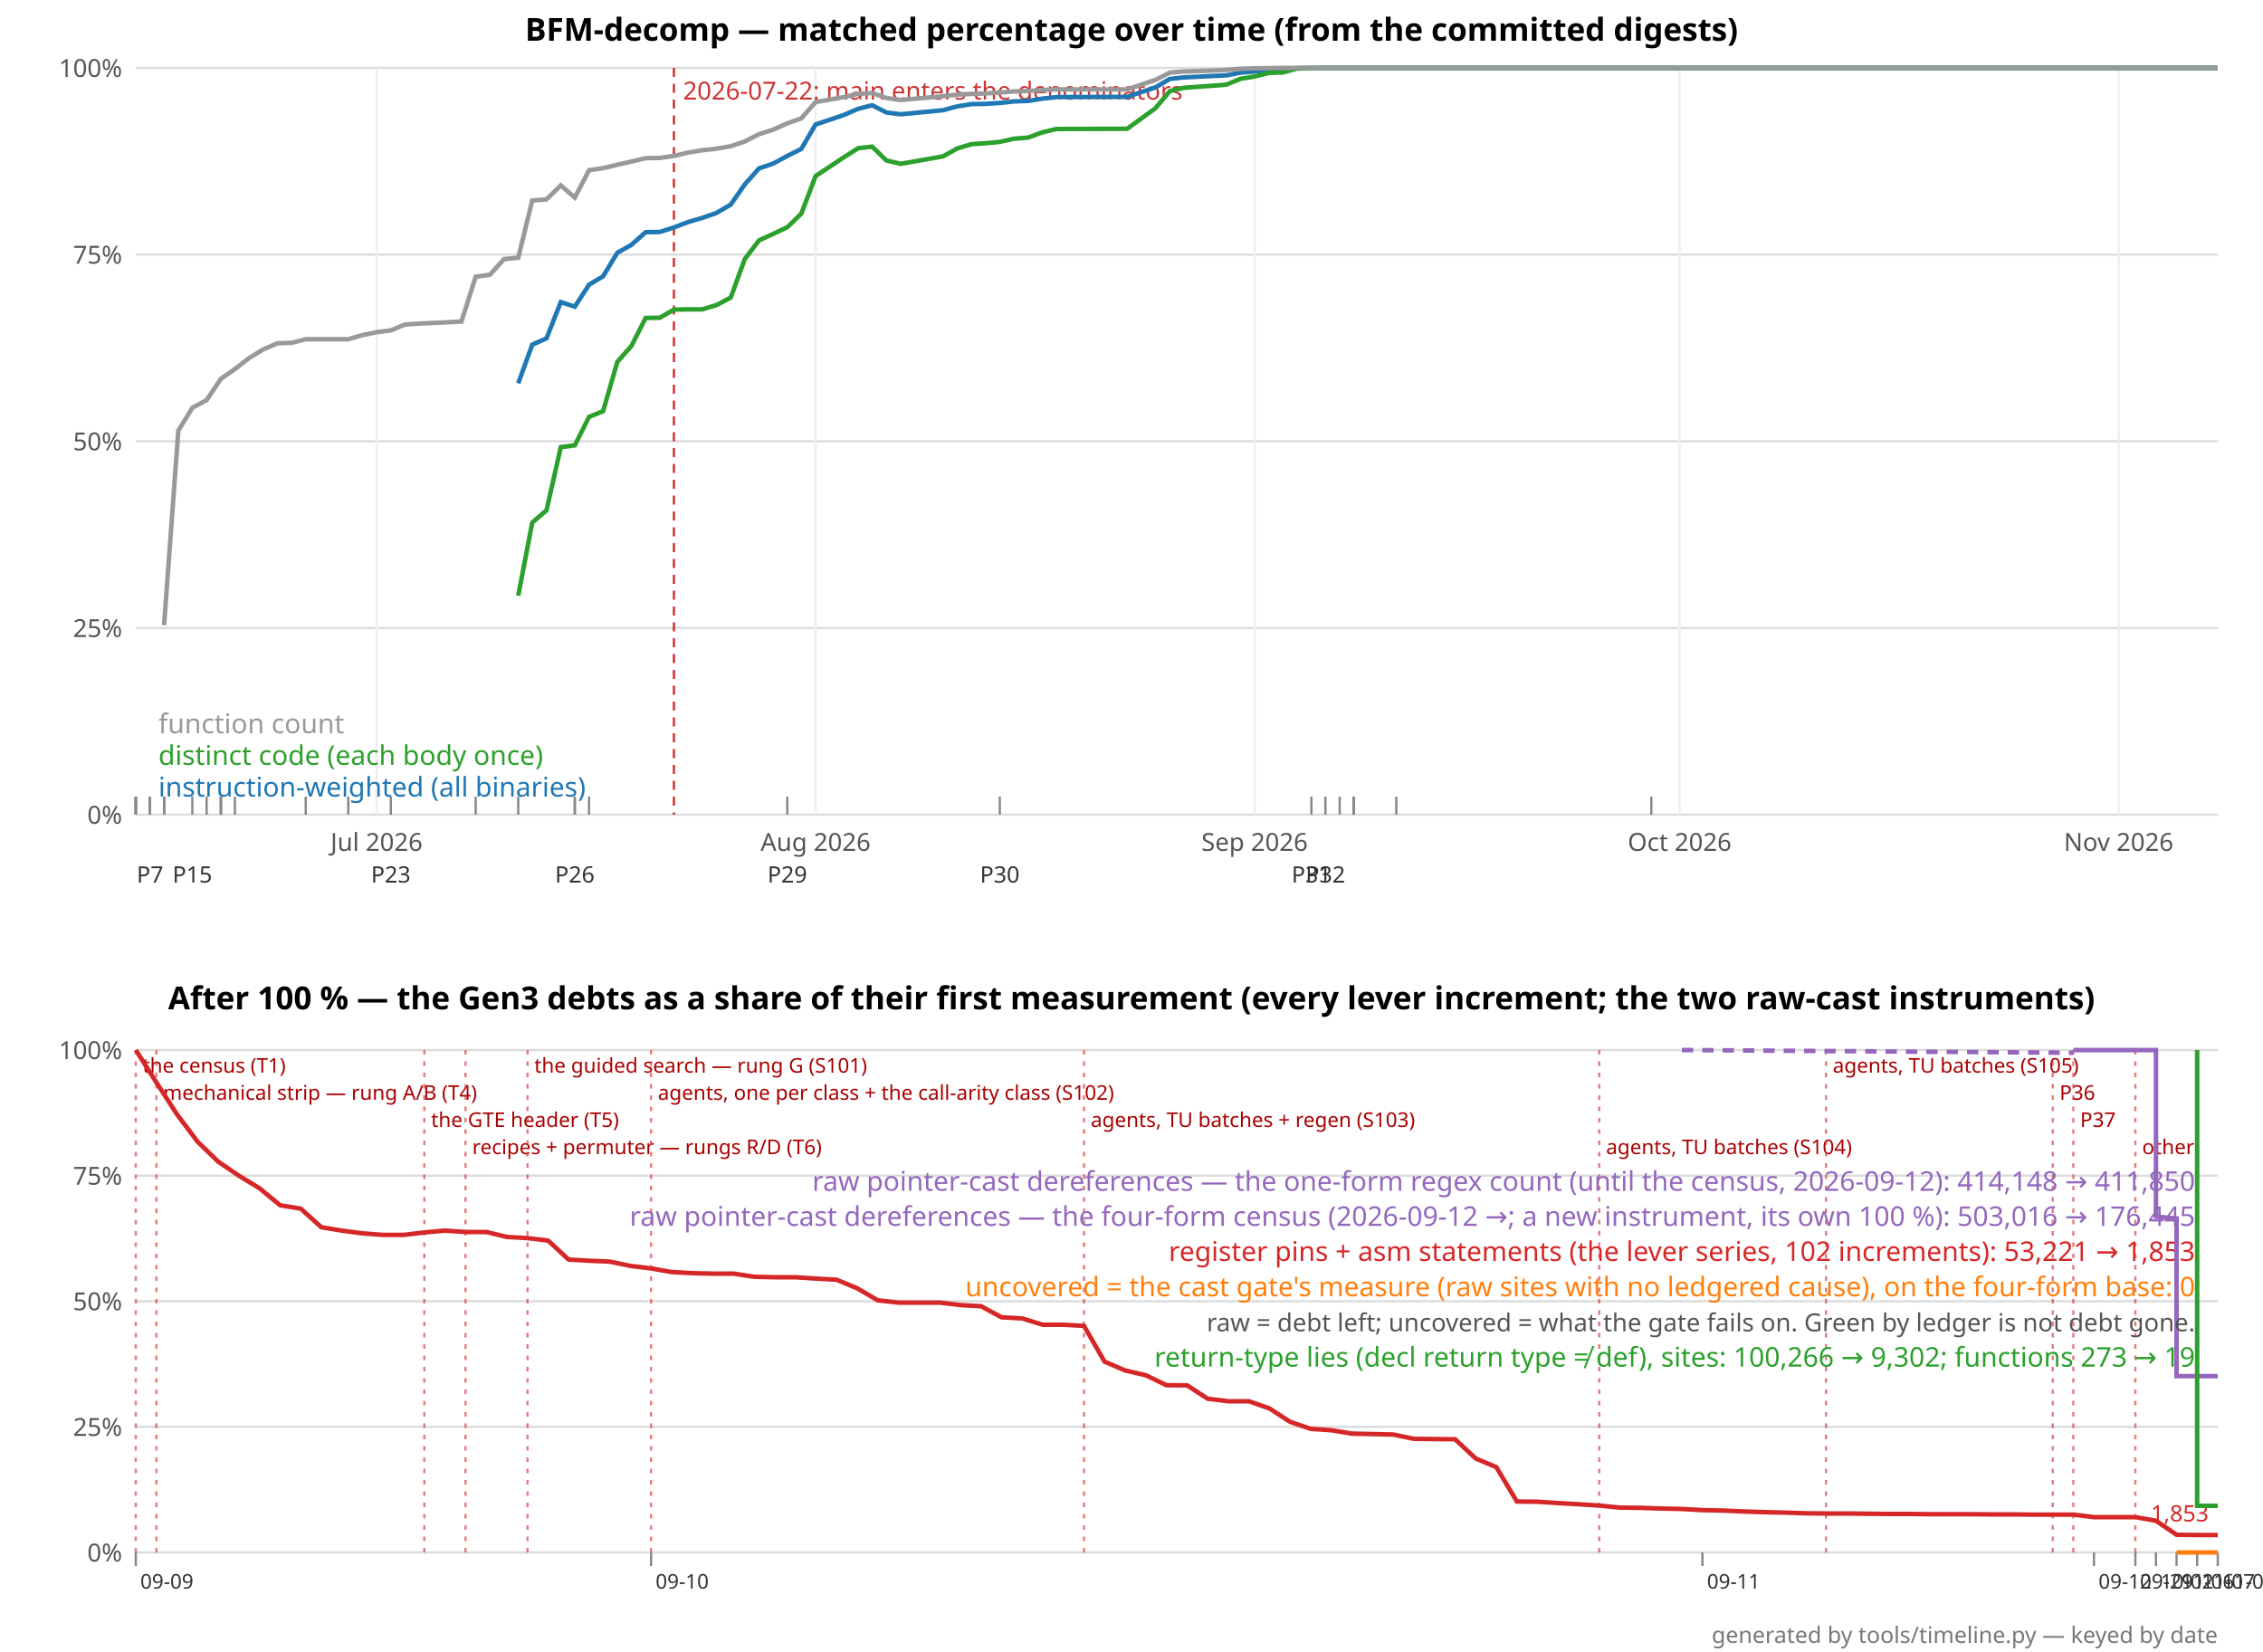
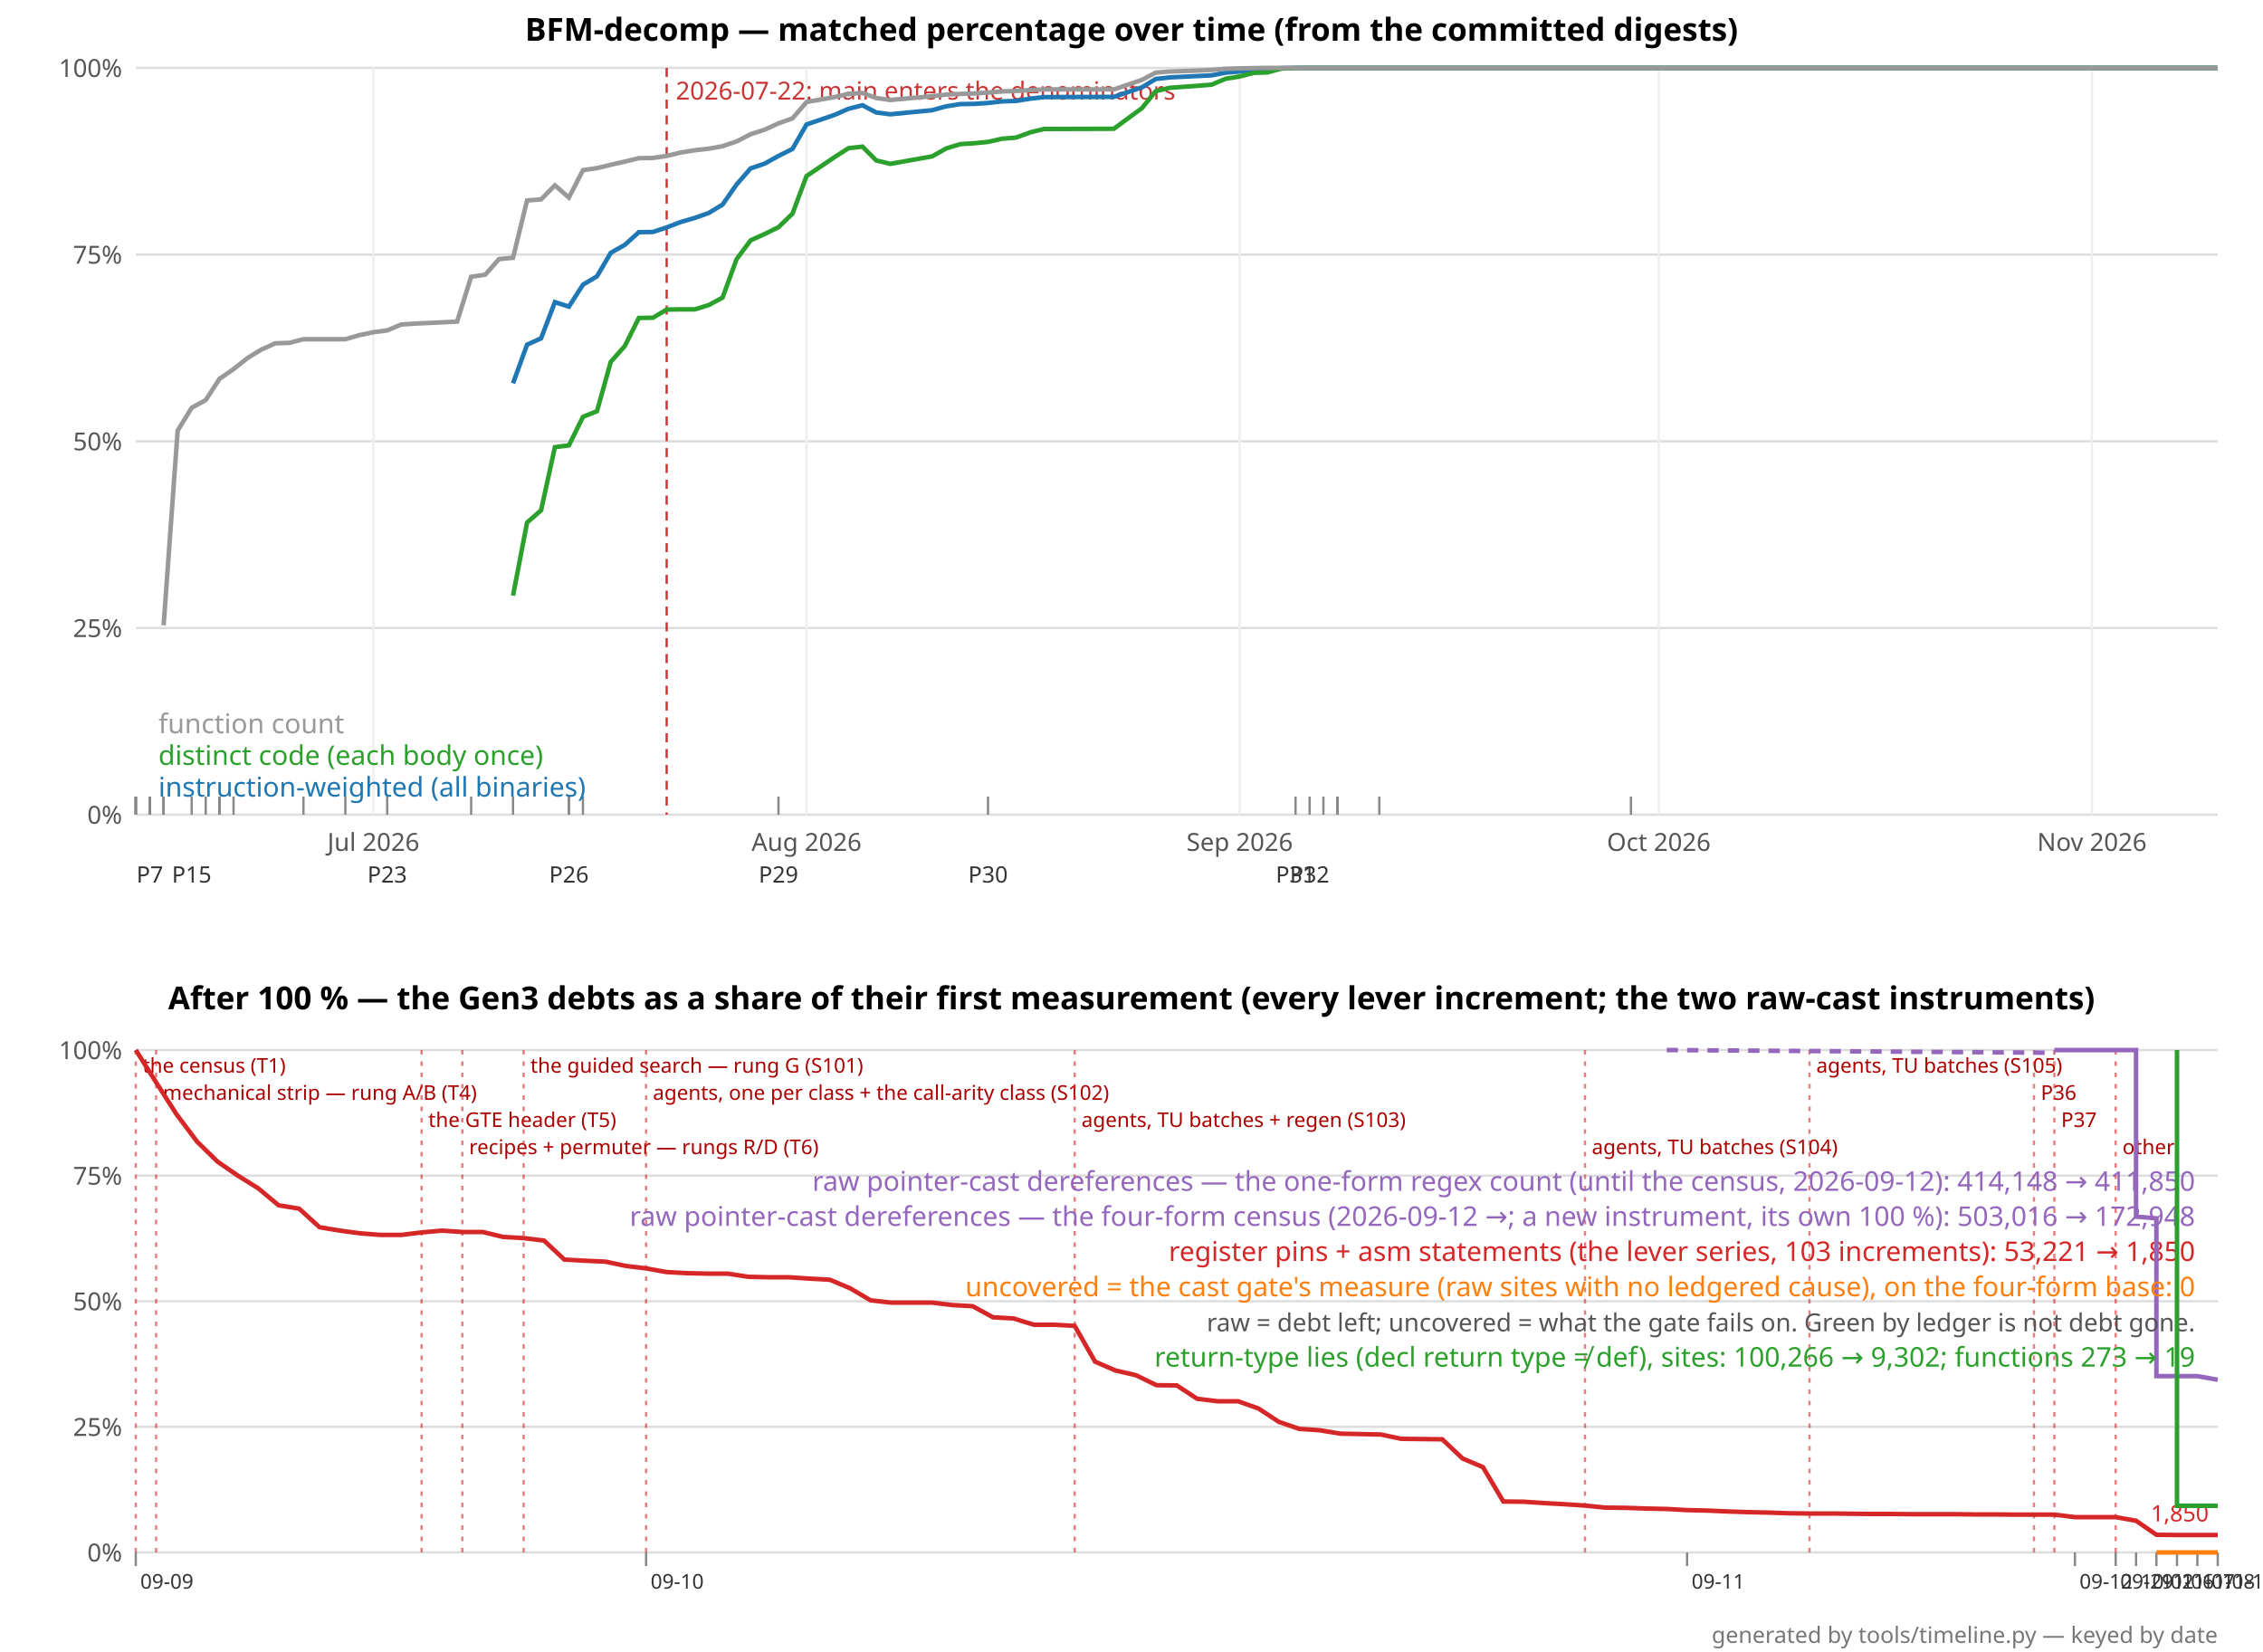
<svg xmlns="http://www.w3.org/2000/svg" width="1000" height="730" viewBox="0 0 1000 730" font-family="sans-serif">
  <rect width="1000" height="730" fill="white" />
  <text x="500" y="18" text-anchor="middle" font-size="14" font-weight="bold">BFM-decomp — matched percentage over time (from the committed digests)</text>
  <line x1="60" y1="360.0" x2="980" y2="360.0" stroke="#ddd" />
  <text x="54" y="364.0" text-anchor="end" font-size="11" fill="#555">0%</text>
  <line x1="60" y1="277.5" x2="980" y2="277.5" stroke="#ddd" />
  <text x="54" y="281.5" text-anchor="end" font-size="11" fill="#555">25%</text>
  <line x1="60" y1="195.0" x2="980" y2="195.0" stroke="#ddd" />
  <text x="54" y="199.0" text-anchor="end" font-size="11" fill="#555">50%</text>
  <line x1="60" y1="112.5" x2="980" y2="112.5" stroke="#ddd" />
  <text x="54" y="116.5" text-anchor="end" font-size="11" fill="#555">75%</text>
  <line x1="60" y1="30.0" x2="980" y2="30.0" stroke="#ddd" />
  <text x="54" y="34.0" text-anchor="end" font-size="11" fill="#555">100%</text>
-   <line x1="166.4" y1="30" x2="166.4" y2="360" stroke="#eee" />
-   <text x="166.4" y="376" text-anchor="middle" font-size="11" fill="#555">Jul 2026</text>
-   <line x1="360.4" y1="30" x2="360.4" y2="360" stroke="#eee" />
-   <text x="360.4" y="376" text-anchor="middle" font-size="11" fill="#555">Aug 2026</text>
-   <line x1="554.4" y1="30" x2="554.4" y2="360" stroke="#eee" />
-   <text x="554.4" y="376" text-anchor="middle" font-size="11" fill="#555">Sep 2026</text>
-   <line x1="742.2" y1="30" x2="742.2" y2="360" stroke="#eee" />
-   <text x="742.2" y="376" text-anchor="middle" font-size="11" fill="#555">Oct 2026</text>
-   <line x1="936.2" y1="30" x2="936.2" y2="360" stroke="#eee" />
-   <text x="936.2" y="376" text-anchor="middle" font-size="11" fill="#555">Nov 2026</text>
+   <line x1="165.0" y1="30" x2="165.0" y2="360" stroke="#eee" />
+   <text x="165.0" y="376" text-anchor="middle" font-size="11" fill="#555">Jul 2026</text>
+   <line x1="356.4" y1="30" x2="356.4" y2="360" stroke="#eee" />
+   <text x="356.4" y="376" text-anchor="middle" font-size="11" fill="#555">Aug 2026</text>
+   <line x1="547.8" y1="30" x2="547.8" y2="360" stroke="#eee" />
+   <text x="547.8" y="376" text-anchor="middle" font-size="11" fill="#555">Sep 2026</text>
+   <line x1="733.0" y1="30" x2="733.0" y2="360" stroke="#eee" />
+   <text x="733.0" y="376" text-anchor="middle" font-size="11" fill="#555">Oct 2026</text>
+   <line x1="924.4" y1="30" x2="924.4" y2="360" stroke="#eee" />
+   <text x="924.4" y="376" text-anchor="middle" font-size="11" fill="#555">Nov 2026</text>
  <line x1="60.0" y1="360" x2="60.0" y2="352" stroke="#888" />
  <line x1="60.0" y1="360" x2="60.0" y2="352" stroke="#888" />
  <line x1="60.0" y1="360" x2="60.0" y2="352" stroke="#888" />
  <line x1="60.0" y1="360" x2="60.0" y2="352" stroke="#888" />
  <line x1="60.0" y1="360" x2="60.0" y2="352" stroke="#888" />
-   <line x1="66.3" y1="360" x2="66.3" y2="352" stroke="#888" />
-   <line x1="66.3" y1="360" x2="66.3" y2="352" stroke="#888" />
-   <text x="66.3" y="390" text-anchor="middle" font-size="10" fill="#333">P7</text>
-   <line x1="66.3" y1="360" x2="66.3" y2="352" stroke="#888" />
-   <line x1="66.3" y1="360" x2="66.3" y2="352" stroke="#888" />
-   <line x1="72.5" y1="360" x2="72.5" y2="352" stroke="#888" />
-   <line x1="72.5" y1="360" x2="72.5" y2="352" stroke="#888" />
-   <line x1="72.5" y1="360" x2="72.5" y2="352" stroke="#888" />
-   <line x1="85.0" y1="360" x2="85.0" y2="352" stroke="#888" />
-   <text x="85.0" y="390" text-anchor="middle" font-size="10" fill="#333">P15</text>
-   <line x1="91.3" y1="360" x2="91.3" y2="352" stroke="#888" />
-   <line x1="97.6" y1="360" x2="97.6" y2="352" stroke="#888" />
-   <line x1="97.6" y1="360" x2="97.6" y2="352" stroke="#888" />
-   <line x1="97.6" y1="360" x2="97.6" y2="352" stroke="#888" />
-   <line x1="103.8" y1="360" x2="103.8" y2="352" stroke="#888" />
-   <line x1="135.1" y1="360" x2="135.1" y2="352" stroke="#888" />
-   <line x1="153.9" y1="360" x2="153.9" y2="352" stroke="#888" />
-   <line x1="172.7" y1="360" x2="172.7" y2="352" stroke="#888" />
-   <text x="172.7" y="390" text-anchor="middle" font-size="10" fill="#333">P23</text>
-   <line x1="210.2" y1="360" x2="210.2" y2="352" stroke="#888" />
-   <line x1="229.0" y1="360" x2="229.0" y2="352" stroke="#888" />
-   <line x1="254.0" y1="360" x2="254.0" y2="352" stroke="#888" />
-   <text x="254.0" y="390" text-anchor="middle" font-size="10" fill="#333">P26</text>
-   <line x1="254.0" y1="360" x2="254.0" y2="352" stroke="#888" />
-   <line x1="260.3" y1="360" x2="260.3" y2="352" stroke="#888" />
-   <line x1="347.9" y1="360" x2="347.9" y2="352" stroke="#888" />
-   <text x="347.9" y="390" text-anchor="middle" font-size="10" fill="#333">P29</text>
-   <line x1="441.8" y1="360" x2="441.8" y2="352" stroke="#888" />
-   <text x="441.8" y="390" text-anchor="middle" font-size="10" fill="#333">P30</text>
-   <line x1="579.5" y1="360" x2="579.5" y2="352" stroke="#888" />
-   <text x="579.5" y="390" text-anchor="middle" font-size="10" fill="#333">P31</text>
-   <line x1="585.7" y1="360" x2="585.7" y2="352" stroke="#888" />
-   <text x="585.7" y="390" text-anchor="middle" font-size="10" fill="#333">P32</text>
-   <line x1="592.0" y1="360" x2="592.0" y2="352" stroke="#888" />
-   <line x1="598.2" y1="360" x2="598.2" y2="352" stroke="#888" />
-   <line x1="598.2" y1="360" x2="598.2" y2="352" stroke="#888" />
-   <line x1="598.2" y1="360" x2="598.2" y2="352" stroke="#888" />
-   <line x1="617.0" y1="360" x2="617.0" y2="352" stroke="#888" />
-   <line x1="729.7" y1="360" x2="729.7" y2="352" stroke="#888" />
-   <line x1="297.8" y1="30" x2="297.8" y2="360" stroke="#c33" stroke-dasharray="4,3" />
-   <text x="301.8" y="44" font-size="11" fill="#c33">2026-07-22: main enters the denominators</text>
-   <polyline fill="none" stroke="#1f77b4" stroke-width="2" points="229.0,169.4 235.2,152.3 241.5,149.5 247.8,133.5 254.0,135.5 260.3,125.8 266.5,122.1 272.8,111.7 279.0,108.2 285.3,102.6 291.6,102.5 297.8,100.5 304.1,98.1 310.3,96.3 316.6,94.1 322.9,90.4 329.1,81.5 335.4,74.4 341.6,72.3 347.9,68.9 354.1,65.8 360.4,55.0 372.9,50.8 379.2,48.1 385.4,46.5 391.7,49.7 398.0,50.5 416.7,48.7 423.0,47.0 429.3,46.0 435.5,45.9 441.8,45.5 448.0,44.8 454.3,44.6 460.5,43.6 466.8,42.9 498.1,42.8 510.6,38.6 516.9,34.9 523.1,34.2 535.6,33.6 541.9,33.3 548.2,32.1 554.4,31.6 560.7,31.0 566.9,30.9 573.2,30.1 579.5,30.0 585.7,30.0 592.0,30.0 598.2,30.0 604.5,30.0 610.7,30.0 617.0,30.0 623.3,30.0 729.7,30.0 735.9,30.0 742.2,30.0 748.4,30.0 823.5,30.0 829.8,30.0 836.1,30.0 967.5,30.0 973.7,30.0 980.0,30.0" />
+   <line x1="66.2" y1="360" x2="66.2" y2="352" stroke="#888" />
+   <line x1="66.2" y1="360" x2="66.2" y2="352" stroke="#888" />
+   <text x="66.2" y="390" text-anchor="middle" font-size="10" fill="#333">P7</text>
+   <line x1="66.2" y1="360" x2="66.2" y2="352" stroke="#888" />
+   <line x1="66.2" y1="360" x2="66.2" y2="352" stroke="#888" />
+   <line x1="72.3" y1="360" x2="72.3" y2="352" stroke="#888" />
+   <line x1="72.3" y1="360" x2="72.3" y2="352" stroke="#888" />
+   <line x1="72.3" y1="360" x2="72.3" y2="352" stroke="#888" />
+   <line x1="84.7" y1="360" x2="84.7" y2="352" stroke="#888" />
+   <text x="84.7" y="390" text-anchor="middle" font-size="10" fill="#333">P15</text>
+   <line x1="90.9" y1="360" x2="90.9" y2="352" stroke="#888" />
+   <line x1="97.0" y1="360" x2="97.0" y2="352" stroke="#888" />
+   <line x1="97.0" y1="360" x2="97.0" y2="352" stroke="#888" />
+   <line x1="97.0" y1="360" x2="97.0" y2="352" stroke="#888" />
+   <line x1="103.2" y1="360" x2="103.2" y2="352" stroke="#888" />
+   <line x1="134.1" y1="360" x2="134.1" y2="352" stroke="#888" />
+   <line x1="152.6" y1="360" x2="152.6" y2="352" stroke="#888" />
+   <line x1="171.1" y1="360" x2="171.1" y2="352" stroke="#888" />
+   <text x="171.1" y="390" text-anchor="middle" font-size="10" fill="#333">P23</text>
+   <line x1="208.2" y1="360" x2="208.2" y2="352" stroke="#888" />
+   <line x1="226.7" y1="360" x2="226.7" y2="352" stroke="#888" />
+   <line x1="251.4" y1="360" x2="251.4" y2="352" stroke="#888" />
+   <text x="251.4" y="390" text-anchor="middle" font-size="10" fill="#333">P26</text>
+   <line x1="251.4" y1="360" x2="251.4" y2="352" stroke="#888" />
+   <line x1="257.6" y1="360" x2="257.6" y2="352" stroke="#888" />
+   <line x1="344.0" y1="360" x2="344.0" y2="352" stroke="#888" />
+   <text x="344.0" y="390" text-anchor="middle" font-size="10" fill="#333">P29</text>
+   <line x1="436.6" y1="360" x2="436.6" y2="352" stroke="#888" />
+   <text x="436.6" y="390" text-anchor="middle" font-size="10" fill="#333">P30</text>
+   <line x1="572.5" y1="360" x2="572.5" y2="352" stroke="#888" />
+   <text x="572.5" y="390" text-anchor="middle" font-size="10" fill="#333">P31</text>
+   <line x1="578.7" y1="360" x2="578.7" y2="352" stroke="#888" />
+   <text x="578.7" y="390" text-anchor="middle" font-size="10" fill="#333">P32</text>
+   <line x1="584.8" y1="360" x2="584.8" y2="352" stroke="#888" />
+   <line x1="591.0" y1="360" x2="591.0" y2="352" stroke="#888" />
+   <line x1="591.0" y1="360" x2="591.0" y2="352" stroke="#888" />
+   <line x1="591.0" y1="360" x2="591.0" y2="352" stroke="#888" />
+   <line x1="609.5" y1="360" x2="609.5" y2="352" stroke="#888" />
+   <line x1="720.7" y1="360" x2="720.7" y2="352" stroke="#888" />
+   <line x1="294.6" y1="30" x2="294.6" y2="360" stroke="#c33" stroke-dasharray="4,3" />
+   <text x="298.6" y="44" font-size="11" fill="#c33">2026-07-22: main enters the denominators</text>
+   <polyline fill="none" stroke="#1f77b4" stroke-width="2" points="226.7,169.4 232.9,152.3 239.1,149.5 245.2,133.5 251.4,135.5 257.6,125.8 263.8,122.1 269.9,111.7 276.1,108.2 282.3,102.6 288.5,102.5 294.6,100.5 300.8,98.1 307.0,96.3 313.2,94.1 319.3,90.4 325.5,81.5 331.7,74.4 337.9,72.3 344.0,68.9 350.2,65.8 356.4,55.0 368.7,50.8 374.9,48.1 381.1,46.5 387.2,49.7 393.4,50.5 411.9,48.7 418.1,47.0 424.3,46.0 430.5,45.9 436.6,45.5 442.8,44.8 449.0,44.6 455.2,43.6 461.3,42.9 492.2,42.8 504.6,38.6 510.7,34.9 516.9,34.2 529.3,33.6 535.4,33.3 541.6,32.1 547.8,31.6 554.0,31.0 560.1,30.9 566.3,30.1 572.5,30.0 578.7,30.0 584.8,30.0 591.0,30.0 597.2,30.0 603.4,30.0 609.5,30.0 615.7,30.0 720.7,30.0 726.8,30.0 733.0,30.0 739.2,30.0 813.3,30.0 819.5,30.0 825.6,30.0 955.3,30.0 961.5,30.0 967.7,30.0 980.0,30.0" />
  <text x="70" y="352" font-size="12" fill="#1f77b4">instruction-weighted (all binaries)</text>
-   <polyline fill="none" stroke="#2ca02c" stroke-width="2" points="229.0,263.2 235.2,230.9 241.5,225.5 247.8,197.6 254.0,196.8 260.3,184.2 266.5,181.7 272.8,159.9 279.0,152.9 285.3,140.5 291.6,140.4 297.8,136.8 304.1,136.7 310.3,136.7 316.6,134.8 322.9,131.5 329.1,114.5 335.4,106.2 341.6,103.4 347.9,100.4 354.1,94.4 360.4,77.8 372.9,69.5 379.2,65.5 385.4,64.8 391.7,70.9 398.0,72.4 416.7,69.1 423.0,65.6 429.3,63.7 435.5,63.3 441.8,62.7 448.0,61.3 454.3,60.8 460.5,58.5 466.8,57.0 498.1,56.9 510.6,47.8 516.9,40.3 523.1,38.8 535.6,37.9 541.9,37.4 548.2,34.8 554.4,33.8 560.7,32.2 566.9,32.0 573.2,30.3 579.5,30.1 585.7,30.0 592.0,30.0 598.2,30.0 604.5,30.0 610.7,30.0 617.0,30.0 623.3,30.0 729.7,30.0 735.9,30.0 742.2,30.0 748.4,30.0 823.5,30.0 829.8,30.0 836.1,30.0 967.5,30.0 973.7,30.0 980.0,30.0" />
+   <polyline fill="none" stroke="#2ca02c" stroke-width="2" points="226.7,263.2 232.9,230.9 239.1,225.5 245.2,197.6 251.4,196.8 257.6,184.2 263.8,181.7 269.9,159.9 276.1,152.9 282.3,140.5 288.5,140.4 294.6,136.8 300.8,136.7 307.0,136.7 313.2,134.8 319.3,131.5 325.5,114.5 331.7,106.2 337.9,103.4 344.0,100.4 350.2,94.4 356.4,77.8 368.7,69.5 374.9,65.5 381.1,64.8 387.2,70.9 393.4,72.4 411.9,69.1 418.1,65.6 424.3,63.7 430.5,63.3 436.6,62.7 442.8,61.3 449.0,60.8 455.2,58.5 461.3,57.0 492.2,56.9 504.6,47.8 510.7,40.3 516.9,38.8 529.3,37.9 535.4,37.4 541.6,34.8 547.8,33.8 554.0,32.2 560.1,32.0 566.3,30.3 572.5,30.1 578.7,30.0 584.8,30.0 591.0,30.0 597.2,30.0 603.4,30.0 609.5,30.0 615.7,30.0 720.7,30.0 726.8,30.0 733.0,30.0 739.2,30.0 813.3,30.0 819.5,30.0 825.6,30.0 955.3,30.0 961.5,30.0 967.7,30.0 980.0,30.0" />
  <text x="70" y="338" font-size="12" fill="#2ca02c">distinct code (each body once)</text>
-   <polyline fill="none" stroke="#999" stroke-width="2" points="72.5,276.3 78.8,190.3 85.0,180.2 91.3,176.8 97.6,167.4 103.8,163.1 110.1,158.2 116.3,154.4 122.6,151.7 128.8,151.5 135.1,149.9 153.9,149.9 160.1,148.1 166.4,146.8 172.7,146.0 178.9,143.4 185.2,143.0 203.9,142.1 210.2,122.3 216.5,121.4 222.7,114.5 229.0,113.9 235.2,88.6 241.5,88.1 247.8,81.9 254.0,87.3 260.3,75.2 266.5,74.3 272.8,72.8 279.0,71.4 285.3,69.9 291.6,69.8 297.8,68.9 304.1,67.4 310.3,66.4 316.6,65.7 322.9,64.6 329.1,62.5 335.4,59.3 341.6,57.3 347.9,54.5 354.1,52.3 360.4,45.1 372.9,42.9 379.2,41.5 385.4,41.1 391.7,43.3 398.0,44.2 416.7,42.5 423.0,41.8 429.3,41.5 435.5,41.3 441.8,40.9 448.0,40.4 454.3,40.2 460.5,39.8 466.8,39.5 498.1,39.5 510.6,35.3 516.9,32.1 523.1,31.6 535.6,31.2 541.9,30.9 548.2,30.4 554.4,30.2 560.7,30.1 566.9,30.0 573.2,30.0 579.5,30.0 585.7,30.0 592.0,30.0 598.2,30.0 604.5,30.0 610.7,30.0 617.0,30.0 623.3,30.0 729.7,30.0 735.9,30.0 742.2,30.0 748.4,30.0 823.5,30.0 829.8,30.0 836.1,30.0 967.5,30.0 973.7,30.0 980.0,30.0" />
+   <polyline fill="none" stroke="#999" stroke-width="2" points="72.3,276.3 78.5,190.3 84.7,180.2 90.9,176.8 97.0,167.4 103.2,163.1 109.4,158.2 115.6,154.4 121.7,151.7 127.9,151.5 134.1,149.9 152.6,149.9 158.8,148.1 165.0,146.8 171.1,146.0 177.3,143.4 183.5,143.0 202.0,142.1 208.2,122.3 214.4,121.4 220.5,114.5 226.7,113.9 232.9,88.6 239.1,88.1 245.2,81.9 251.4,87.3 257.6,75.2 263.8,74.3 269.9,72.8 276.1,71.4 282.3,69.9 288.5,69.8 294.6,68.9 300.8,67.4 307.0,66.4 313.2,65.7 319.3,64.6 325.5,62.5 331.7,59.3 337.9,57.3 344.0,54.5 350.2,52.3 356.4,45.1 368.7,42.9 374.9,41.5 381.1,41.1 387.2,43.3 393.4,44.2 411.9,42.5 418.1,41.8 424.3,41.5 430.5,41.3 436.6,40.9 442.8,40.4 449.0,40.2 455.2,39.8 461.3,39.5 492.2,39.5 504.6,35.3 510.7,32.1 516.9,31.6 529.3,31.2 535.4,30.9 541.6,30.4 547.8,30.2 554.0,30.1 560.1,30.0 566.3,30.0 572.5,30.0 578.7,30.0 584.8,30.0 591.0,30.0 597.2,30.0 603.4,30.0 609.5,30.0 615.7,30.0 720.7,30.0 726.8,30.0 733.0,30.0 739.2,30.0 813.3,30.0 819.5,30.0 825.6,30.0 955.3,30.0 961.5,30.0 967.7,30.0 980.0,30.0" />
  <text x="70" y="324" font-size="12" fill="#999">function count</text>
  <text x="500" y="446" text-anchor="middle" font-size="14" font-weight="bold">After 100 % — the Gen3 debts as a share of their first measurement (every lever increment; the two raw-cast instruments)</text>
  <line x1="60" y1="686.0" x2="980" y2="686.0" stroke="#ddd" />
  <text x="54" y="690.0" text-anchor="end" font-size="11" fill="#555">0%</text>
  <line x1="60" y1="630.5" x2="980" y2="630.5" stroke="#ddd" />
  <text x="54" y="634.5" text-anchor="end" font-size="11" fill="#555">25%</text>
  <line x1="60" y1="575.0" x2="980" y2="575.0" stroke="#ddd" />
  <text x="54" y="579.0" text-anchor="end" font-size="11" fill="#555">50%</text>
  <line x1="60" y1="519.5" x2="980" y2="519.5" stroke="#ddd" />
  <text x="54" y="523.5" text-anchor="end" font-size="11" fill="#555">75%</text>
  <line x1="60" y1="464.0" x2="980" y2="464.0" stroke="#ddd" />
  <text x="54" y="468.0" text-anchor="end" font-size="11" fill="#555">100%</text>
  <line x1="60.0" y1="464" x2="60.0" y2="686" stroke="#d62728" stroke-dasharray="2,3" opacity="0.6" />
  <text x="63.0" y="474" font-size="9" fill="#a00">the census (T1)</text>
-   <line x1="69.1" y1="464" x2="69.1" y2="686" stroke="#d62728" stroke-dasharray="2,3" opacity="0.6" />
-   <text x="72.1" y="486" font-size="9" fill="#a00">mechanical strip — rung A/B (T4)</text>
-   <line x1="187.5" y1="464" x2="187.5" y2="686" stroke="#d62728" stroke-dasharray="2,3" opacity="0.6" />
-   <text x="190.5" y="498" font-size="9" fill="#a00">the GTE header (T5)</text>
-   <line x1="205.7" y1="464" x2="205.7" y2="686" stroke="#d62728" stroke-dasharray="2,3" opacity="0.6" />
-   <text x="208.7" y="510" font-size="9" fill="#a00">recipes + permuter — rungs R/D (T6)</text>
-   <line x1="233.1" y1="464" x2="233.1" y2="686" stroke="#d62728" stroke-dasharray="2,3" opacity="0.6" />
-   <text x="236.1" y="474" font-size="9" fill="#a00">the guided search — rung G (S101)</text>
-   <line x1="287.7" y1="464" x2="287.7" y2="686" stroke="#d62728" stroke-dasharray="2,3" opacity="0.6" />
-   <text x="290.7" y="486" font-size="9" fill="#a00">agents, one per class + the call-arity class (S102)</text>
-   <line x1="479.0" y1="464" x2="479.0" y2="686" stroke="#d62728" stroke-dasharray="2,3" opacity="0.6" />
-   <text x="482.0" y="498" font-size="9" fill="#a00">agents, TU batches + regen (S103)</text>
-   <line x1="706.7" y1="464" x2="706.7" y2="686" stroke="#d62728" stroke-dasharray="2,3" opacity="0.6" />
-   <text x="709.7" y="510" font-size="9" fill="#a00">agents, TU batches (S104)</text>
-   <line x1="806.9" y1="464" x2="806.9" y2="686" stroke="#d62728" stroke-dasharray="2,3" opacity="0.6" />
-   <text x="809.9" y="474" font-size="9" fill="#a00">agents, TU batches (S105)</text>
-   <line x1="907.1" y1="464" x2="907.1" y2="686" stroke="#d62728" stroke-dasharray="2,3" opacity="0.6" />
-   <text x="910.1" y="486" font-size="9" fill="#a00">P36</text>
-   <line x1="916.2" y1="464" x2="916.2" y2="686" stroke="#d62728" stroke-dasharray="2,3" opacity="0.6" />
-   <text x="919.2" y="498" font-size="9" fill="#a00">P37</text>
-   <line x1="943.6" y1="464" x2="943.6" y2="686" stroke="#d62728" stroke-dasharray="2,3" opacity="0.6" />
-   <text x="946.6" y="510" font-size="9" fill="#a00">other</text>
+   <line x1="69.0" y1="464" x2="69.0" y2="686" stroke="#d62728" stroke-dasharray="2,3" opacity="0.6" />
+   <text x="72.0" y="486" font-size="9" fill="#a00">mechanical strip — rung A/B (T4)</text>
+   <line x1="186.3" y1="464" x2="186.3" y2="686" stroke="#d62728" stroke-dasharray="2,3" opacity="0.6" />
+   <text x="189.3" y="498" font-size="9" fill="#a00">the GTE header (T5)</text>
+   <line x1="204.3" y1="464" x2="204.3" y2="686" stroke="#d62728" stroke-dasharray="2,3" opacity="0.6" />
+   <text x="207.3" y="510" font-size="9" fill="#a00">recipes + permuter — rungs R/D (T6)</text>
+   <line x1="231.4" y1="464" x2="231.4" y2="686" stroke="#d62728" stroke-dasharray="2,3" opacity="0.6" />
+   <text x="234.4" y="474" font-size="9" fill="#a00">the guided search — rung G (S101)</text>
+   <line x1="285.5" y1="464" x2="285.5" y2="686" stroke="#d62728" stroke-dasharray="2,3" opacity="0.6" />
+   <text x="288.5" y="486" font-size="9" fill="#a00">agents, one per class + the call-arity class (S102)</text>
+   <line x1="474.9" y1="464" x2="474.9" y2="686" stroke="#d62728" stroke-dasharray="2,3" opacity="0.6" />
+   <text x="477.9" y="498" font-size="9" fill="#a00">agents, TU batches + regen (S103)</text>
+   <line x1="700.4" y1="464" x2="700.4" y2="686" stroke="#d62728" stroke-dasharray="2,3" opacity="0.6" />
+   <text x="703.4" y="510" font-size="9" fill="#a00">agents, TU batches (S104)</text>
+   <line x1="799.6" y1="464" x2="799.6" y2="686" stroke="#d62728" stroke-dasharray="2,3" opacity="0.6" />
+   <text x="802.6" y="474" font-size="9" fill="#a00">agents, TU batches (S105)</text>
+   <line x1="898.8" y1="464" x2="898.8" y2="686" stroke="#d62728" stroke-dasharray="2,3" opacity="0.6" />
+   <text x="901.8" y="486" font-size="9" fill="#a00">P36</text>
+   <line x1="907.8" y1="464" x2="907.8" y2="686" stroke="#d62728" stroke-dasharray="2,3" opacity="0.6" />
+   <text x="910.8" y="498" font-size="9" fill="#a00">P37</text>
+   <line x1="934.9" y1="464" x2="934.9" y2="686" stroke="#d62728" stroke-dasharray="2,3" opacity="0.6" />
+   <text x="937.9" y="510" font-size="9" fill="#a00">other</text>
  <line x1="60.0" y1="686" x2="60.0" y2="692" stroke="#888" />
  <text x="62.0" y="702" font-size="9" fill="#333">09-09</text>
-   <line x1="287.7" y1="686" x2="287.7" y2="692" stroke="#888" />
-   <text x="289.7" y="702" font-size="9" fill="#333">09-10</text>
-   <line x1="752.3" y1="686" x2="752.3" y2="692" stroke="#888" />
-   <text x="754.3" y="702" font-size="9" fill="#333">09-11</text>
-   <line x1="925.3" y1="686" x2="925.3" y2="692" stroke="#888" />
-   <text x="927.3" y="702" font-size="9" fill="#333">09-12</text>
-   <line x1="943.6" y1="686" x2="943.6" y2="692" stroke="#888" />
-   <text x="945.6" y="702" font-size="9" fill="#333">09-29</text>
-   <line x1="952.7" y1="686" x2="952.7" y2="692" stroke="#888" />
-   <text x="954.7" y="702" font-size="9" fill="#333">10-02</text>
-   <line x1="961.8" y1="686" x2="961.8" y2="692" stroke="#888" />
-   <text x="963.8" y="702" font-size="9" fill="#333">11-06</text>
-   <line x1="970.9" y1="686" x2="970.9" y2="692" stroke="#888" />
-   <text x="972.9" y="702" font-size="9" fill="#333">11-07</text>
+   <line x1="285.5" y1="686" x2="285.5" y2="692" stroke="#888" />
+   <text x="287.5" y="702" font-size="9" fill="#333">09-10</text>
+   <line x1="745.5" y1="686" x2="745.5" y2="692" stroke="#888" />
+   <text x="747.5" y="702" font-size="9" fill="#333">09-11</text>
+   <line x1="916.9" y1="686" x2="916.9" y2="692" stroke="#888" />
+   <text x="918.9" y="702" font-size="9" fill="#333">09-12</text>
+   <line x1="934.9" y1="686" x2="934.9" y2="692" stroke="#888" />
+   <text x="936.9" y="702" font-size="9" fill="#333">09-29</text>
+   <line x1="943.9" y1="686" x2="943.9" y2="692" stroke="#888" />
+   <text x="945.9" y="702" font-size="9" fill="#333">10-02</text>
+   <line x1="952.9" y1="686" x2="952.9" y2="692" stroke="#888" />
+   <text x="954.9" y="702" font-size="9" fill="#333">11-06</text>
+   <line x1="962.0" y1="686" x2="962.0" y2="692" stroke="#888" />
+   <text x="964.0" y="702" font-size="9" fill="#333">11-07</text>
+   <line x1="971.0" y1="686" x2="971.0" y2="692" stroke="#888" />
+   <text x="973.0" y="702" font-size="9" fill="#333">11-08</text>
  <line x1="980.0" y1="686" x2="980.0" y2="692" stroke="#888" />
-   <text x="982.0" y="702" font-size="9" fill="#333">11-08</text>
-   <polyline fill="none" stroke="#d62728" stroke-width="2" points="60.0,464.0 69.1,478.3 78.2,492.4 87.3,504.5 96.4,513.3 105.5,519.5 114.7,525.1 123.8,532.6 132.9,534.1 142.0,542.3 151.1,543.8 160.2,545.0 169.3,545.7 178.4,545.7 187.5,544.6 196.6,543.8 205.7,544.4 214.9,544.4 224.0,546.6 233.1,547.1 242.2,548.2 251.3,556.6 260.4,557.1 269.5,557.5 278.6,559.4 287.7,560.5 296.8,562.1 305.9,562.6 315.0,562.8 324.2,562.8 333.3,564.2 342.4,564.4 351.5,564.4 360.6,565.0 369.7,565.5 378.8,569.3 387.9,574.6 397.0,575.6 406.1,575.6 415.2,575.6 424.4,576.7 433.5,577.2 442.6,582.1 451.7,582.6 460.8,585.4 469.9,585.4 479.0,585.9 488.1,601.7 497.2,605.6 506.3,607.7 515.4,612.1 524.6,612.2 533.7,618.1 542.8,619.2 551.9,619.2 561.0,622.4 570.1,628.3 579.2,631.4 588.3,632.0 597.4,633.5 606.5,633.7 615.6,633.9 624.8,635.8 633.9,635.9 643.0,636.0 652.1,644.5 661.2,648.3 670.3,663.5 679.4,663.6 688.5,664.2 697.6,664.7 706.7,665.3 715.8,666.2 725.0,666.3 734.1,666.6 743.2,666.8 752.3,667.3 761.4,667.5 770.5,667.9 779.6,668.2 788.7,668.4 797.8,668.7 806.9,668.8 816.0,668.8 825.1,668.9 834.3,669.0 843.4,669.0 852.5,669.1 861.6,669.1 870.7,669.1 879.8,669.2 888.9,669.2 898.0,669.3 907.1,669.3 916.2,669.3 925.3,670.4 934.5,670.4 943.6,670.4 952.7,672.0 961.8,678.2 970.9,678.3 980.0,678.3" />
-   <text x="976.0" y="672.3" text-anchor="end" font-size="10" fill="#d62728">1,853</text>
-   <text x="970" y="557.2" text-anchor="end" font-size="12" fill="#d62728">register pins + asm statements (the lever series, 102 increments): 53,221 → 1,853</text>
-   <polyline fill="none" stroke="#9467bd" stroke-width="2" stroke-dasharray="5,4" points="743.2,464.0 916.2,465.2" />
+   <text x="982.0" y="702" font-size="9" fill="#333">11-10</text>
+   <polyline fill="none" stroke="#d62728" stroke-width="2" points="60.0,464.0 69.0,478.3 78.0,492.4 87.1,504.5 96.1,513.3 105.1,519.5 114.1,525.1 123.1,532.6 132.2,534.1 141.2,542.3 150.2,543.8 159.2,545.0 168.2,545.7 177.3,545.7 186.3,544.6 195.3,543.8 204.3,544.4 213.3,544.4 222.4,546.6 231.4,547.1 240.4,548.2 249.4,556.6 258.4,557.1 267.5,557.5 276.5,559.4 285.5,560.5 294.5,562.1 303.5,562.6 312.5,562.8 321.6,562.8 330.6,564.2 339.6,564.4 348.6,564.4 357.6,565.0 366.7,565.5 375.7,569.3 384.7,574.6 393.7,575.6 402.7,575.6 411.8,575.6 420.8,576.7 429.8,577.2 438.8,582.1 447.8,582.6 456.9,585.4 465.9,585.4 474.9,585.9 483.9,601.7 492.9,605.6 502.0,607.7 511.0,612.1 520.0,612.2 529.0,618.1 538.0,619.2 547.1,619.2 556.1,622.4 565.1,628.3 574.1,631.4 583.1,632.0 592.2,633.5 601.2,633.7 610.2,633.9 619.2,635.8 628.2,635.9 637.3,636.0 646.3,644.5 655.3,648.3 664.3,663.5 673.3,663.6 682.4,664.2 691.4,664.7 700.4,665.3 709.4,666.2 718.4,666.3 727.5,666.6 736.5,666.8 745.5,667.3 754.5,667.5 763.5,667.9 772.5,668.2 781.6,668.4 790.6,668.7 799.6,668.8 808.6,668.8 817.6,668.9 826.7,669.0 835.7,669.0 844.7,669.1 853.7,669.1 862.7,669.1 871.8,669.2 880.8,669.2 889.8,669.3 898.8,669.3 907.8,669.3 916.9,670.4 925.9,670.4 934.9,670.4 943.9,672.0 952.9,678.2 962.0,678.3 971.0,678.3 980.0,678.3" />
+   <text x="976.0" y="672.3" text-anchor="end" font-size="10" fill="#d62728">1,850</text>
+   <text x="970" y="557.2" text-anchor="end" font-size="12" fill="#d62728">register pins + asm statements (the lever series, 103 increments): 53,221 → 1,850</text>
+   <polyline fill="none" stroke="#9467bd" stroke-width="2" stroke-dasharray="5,4" points="736.5,464.0 907.8,465.2" />
  <text x="970" y="526.2" text-anchor="end" font-size="12" fill="#9467bd">raw pointer-cast dereferences — the one-form regex count (until the census, 2026-09-12): 414,148 → 411,850</text>
-   <polyline fill="none" stroke="#9467bd" stroke-width="2" stroke-dasharray="" points="916.2,464.0 934.5,464.0 934.5,464.0 934.5,464.0 952.7,464.0 952.7,537.6 952.7,537.6 952.7,537.6 952.7,537.6 952.7,537.6 952.7,537.6 952.7,537.6 961.8,538.4 961.8,538.9 961.8,539.5 961.8,540.6 961.8,543.2 961.8,545.5 961.8,545.8 961.8,547.3 961.8,549.8 961.8,551.8 961.8,552.8 961.8,554.5 961.8,556.4 961.8,558.6 961.8,559.4 961.8,561.5 961.8,562.4 961.8,563.5 961.8,564.6 961.8,566.9 961.8,568.9 961.8,568.9 961.8,569.7 961.8,569.7 961.8,570.2 961.8,571.9 961.8,572.3 961.8,572.5 961.8,572.8 961.8,573.0 961.8,574.1 961.8,575.6 961.8,575.8 961.8,577.1 961.8,577.2 961.8,578.1 961.8,578.4 961.8,578.8 961.8,579.1 961.8,579.5 961.8,579.6 961.8,579.6 961.8,579.6 961.8,579.6 961.8,579.6 961.8,579.6 961.8,579.6 961.8,579.6 961.8,579.6 961.8,579.6 961.8,579.6 961.8,579.6 961.8,579.6 961.8,579.6 961.8,579.6 961.8,579.6 961.8,579.6 961.8,579.6 961.8,586.7 961.8,589.7 961.8,590.8 961.8,592.9 961.8,595.5 961.8,597.2 961.8,599.2 961.8,600.6 961.8,601.4 961.8,602.1 961.8,602.8 961.8,602.8 961.8,603.3 961.8,603.7 961.8,604.2 961.8,604.4 961.8,604.8 961.8,604.8 961.8,604.9 961.8,605.0 961.8,605.2 961.8,605.6 961.8,605.8 961.8,605.9 961.8,607.0 961.8,607.0 961.8,607.5 961.8,607.2 961.8,607.4 961.8,607.7 961.8,607.8 961.8,607.9 961.8,608.0 961.8,608.0 961.8,608.1 961.8,608.1 961.8,608.1 970.9,608.1 970.9,608.1 970.9,608.1 970.9,608.1 970.9,608.1 970.9,608.1 980.0,608.1" />
-   <text x="970" y="541.7" text-anchor="end" font-size="12" fill="#9467bd">raw pointer-cast dereferences — the four-form census (2026-09-12 →; a new instrument, its own 100 %): 503,016 → 176,445</text>
-   <polyline fill="none" stroke="#ff7f0e" stroke-width="2" points="961.8,686.0 970.9,686.0 970.9,686.0 980.0,686.0" />
+   <polyline fill="none" stroke="#9467bd" stroke-width="2" stroke-dasharray="" points="907.8,464.0 925.9,464.0 925.9,464.0 925.9,464.0 943.9,464.0 943.9,537.6 943.9,537.6 943.9,537.6 943.9,537.6 943.9,537.6 943.9,537.6 943.9,537.6 952.9,538.4 952.9,538.9 952.9,539.5 952.9,540.6 952.9,543.2 952.9,545.5 952.9,545.8 952.9,547.3 952.9,549.8 952.9,551.8 952.9,552.8 952.9,554.5 952.9,556.4 952.9,558.6 952.9,559.4 952.9,561.5 952.9,562.4 952.9,563.5 952.9,564.6 952.9,566.9 952.9,568.9 952.9,568.9 952.9,569.7 952.9,569.7 952.9,570.2 952.9,571.9 952.9,572.3 952.9,572.5 952.9,572.8 952.9,573.0 952.9,574.1 952.9,575.6 952.9,575.8 952.9,577.1 952.9,577.2 952.9,578.1 952.9,578.4 952.9,578.8 952.9,579.1 952.9,579.5 952.9,579.6 952.9,579.6 952.9,579.6 952.9,579.6 952.9,579.6 952.9,579.6 952.9,579.6 952.9,579.6 952.9,579.6 952.9,579.6 952.9,579.6 952.9,579.6 952.9,579.6 952.9,579.6 952.9,579.6 952.9,579.6 952.9,579.6 952.9,579.6 952.9,586.7 952.9,589.7 952.9,590.8 952.9,592.9 952.9,595.5 952.9,597.2 952.9,599.2 952.9,600.6 952.9,601.4 952.9,602.1 952.9,602.8 952.9,602.8 952.9,603.3 952.9,603.7 952.9,604.2 952.9,604.4 952.9,604.8 952.9,604.8 952.9,604.9 952.9,605.0 952.9,605.2 952.9,605.6 952.9,605.8 952.9,605.9 952.9,607.0 952.9,607.0 952.9,607.5 952.9,607.2 952.9,607.4 952.9,607.7 952.9,607.8 952.9,607.9 952.9,608.0 952.9,608.0 952.9,608.1 952.9,608.1 952.9,608.1 962.0,608.1 962.0,608.1 962.0,608.1 962.0,608.1 962.0,608.1 962.0,608.1 971.0,608.1 980.0,609.7" />
+   <text x="970" y="541.7" text-anchor="end" font-size="12" fill="#9467bd">raw pointer-cast dereferences — the four-form census (2026-09-12 →; a new instrument, its own 100 %): 503,016 → 172,948</text>
+   <polyline fill="none" stroke="#ff7f0e" stroke-width="2" points="952.9,686.0 962.0,686.0 962.0,686.0 971.0,686.0 980.0,686.0" />
  <text x="970" y="572.8" text-anchor="end" font-size="12" fill="#ff7f0e">uncovered = the cast gate's measure (raw sites with no ledgered cause), on the four-form base: 0</text>
  <text x="970" y="588.3" text-anchor="end" font-size="11" fill="#555">raw = debt left; uncovered = what the gate fails on. Green by ledger is not debt gone.</text>
-   <polyline fill="none" stroke="#2ca02c" stroke-width="2" points="970.9,464.0 970.9,665.4 980.0,665.4" />
+   <polyline fill="none" stroke="#2ca02c" stroke-width="2" points="962.0,464.0 962.0,665.4 971.0,665.4 980.0,665.4" />
  <text x="970" y="603.9" text-anchor="end" font-size="12" fill="#2ca02c">return-type lies (decl return type ≠ def), sites: 100,266 → 9,302; functions 273 → 19</text>
  <text x="980" y="726" text-anchor="end" font-size="10" fill="#777">generated by tools/timeline.py — keyed by date</text>
</svg>
